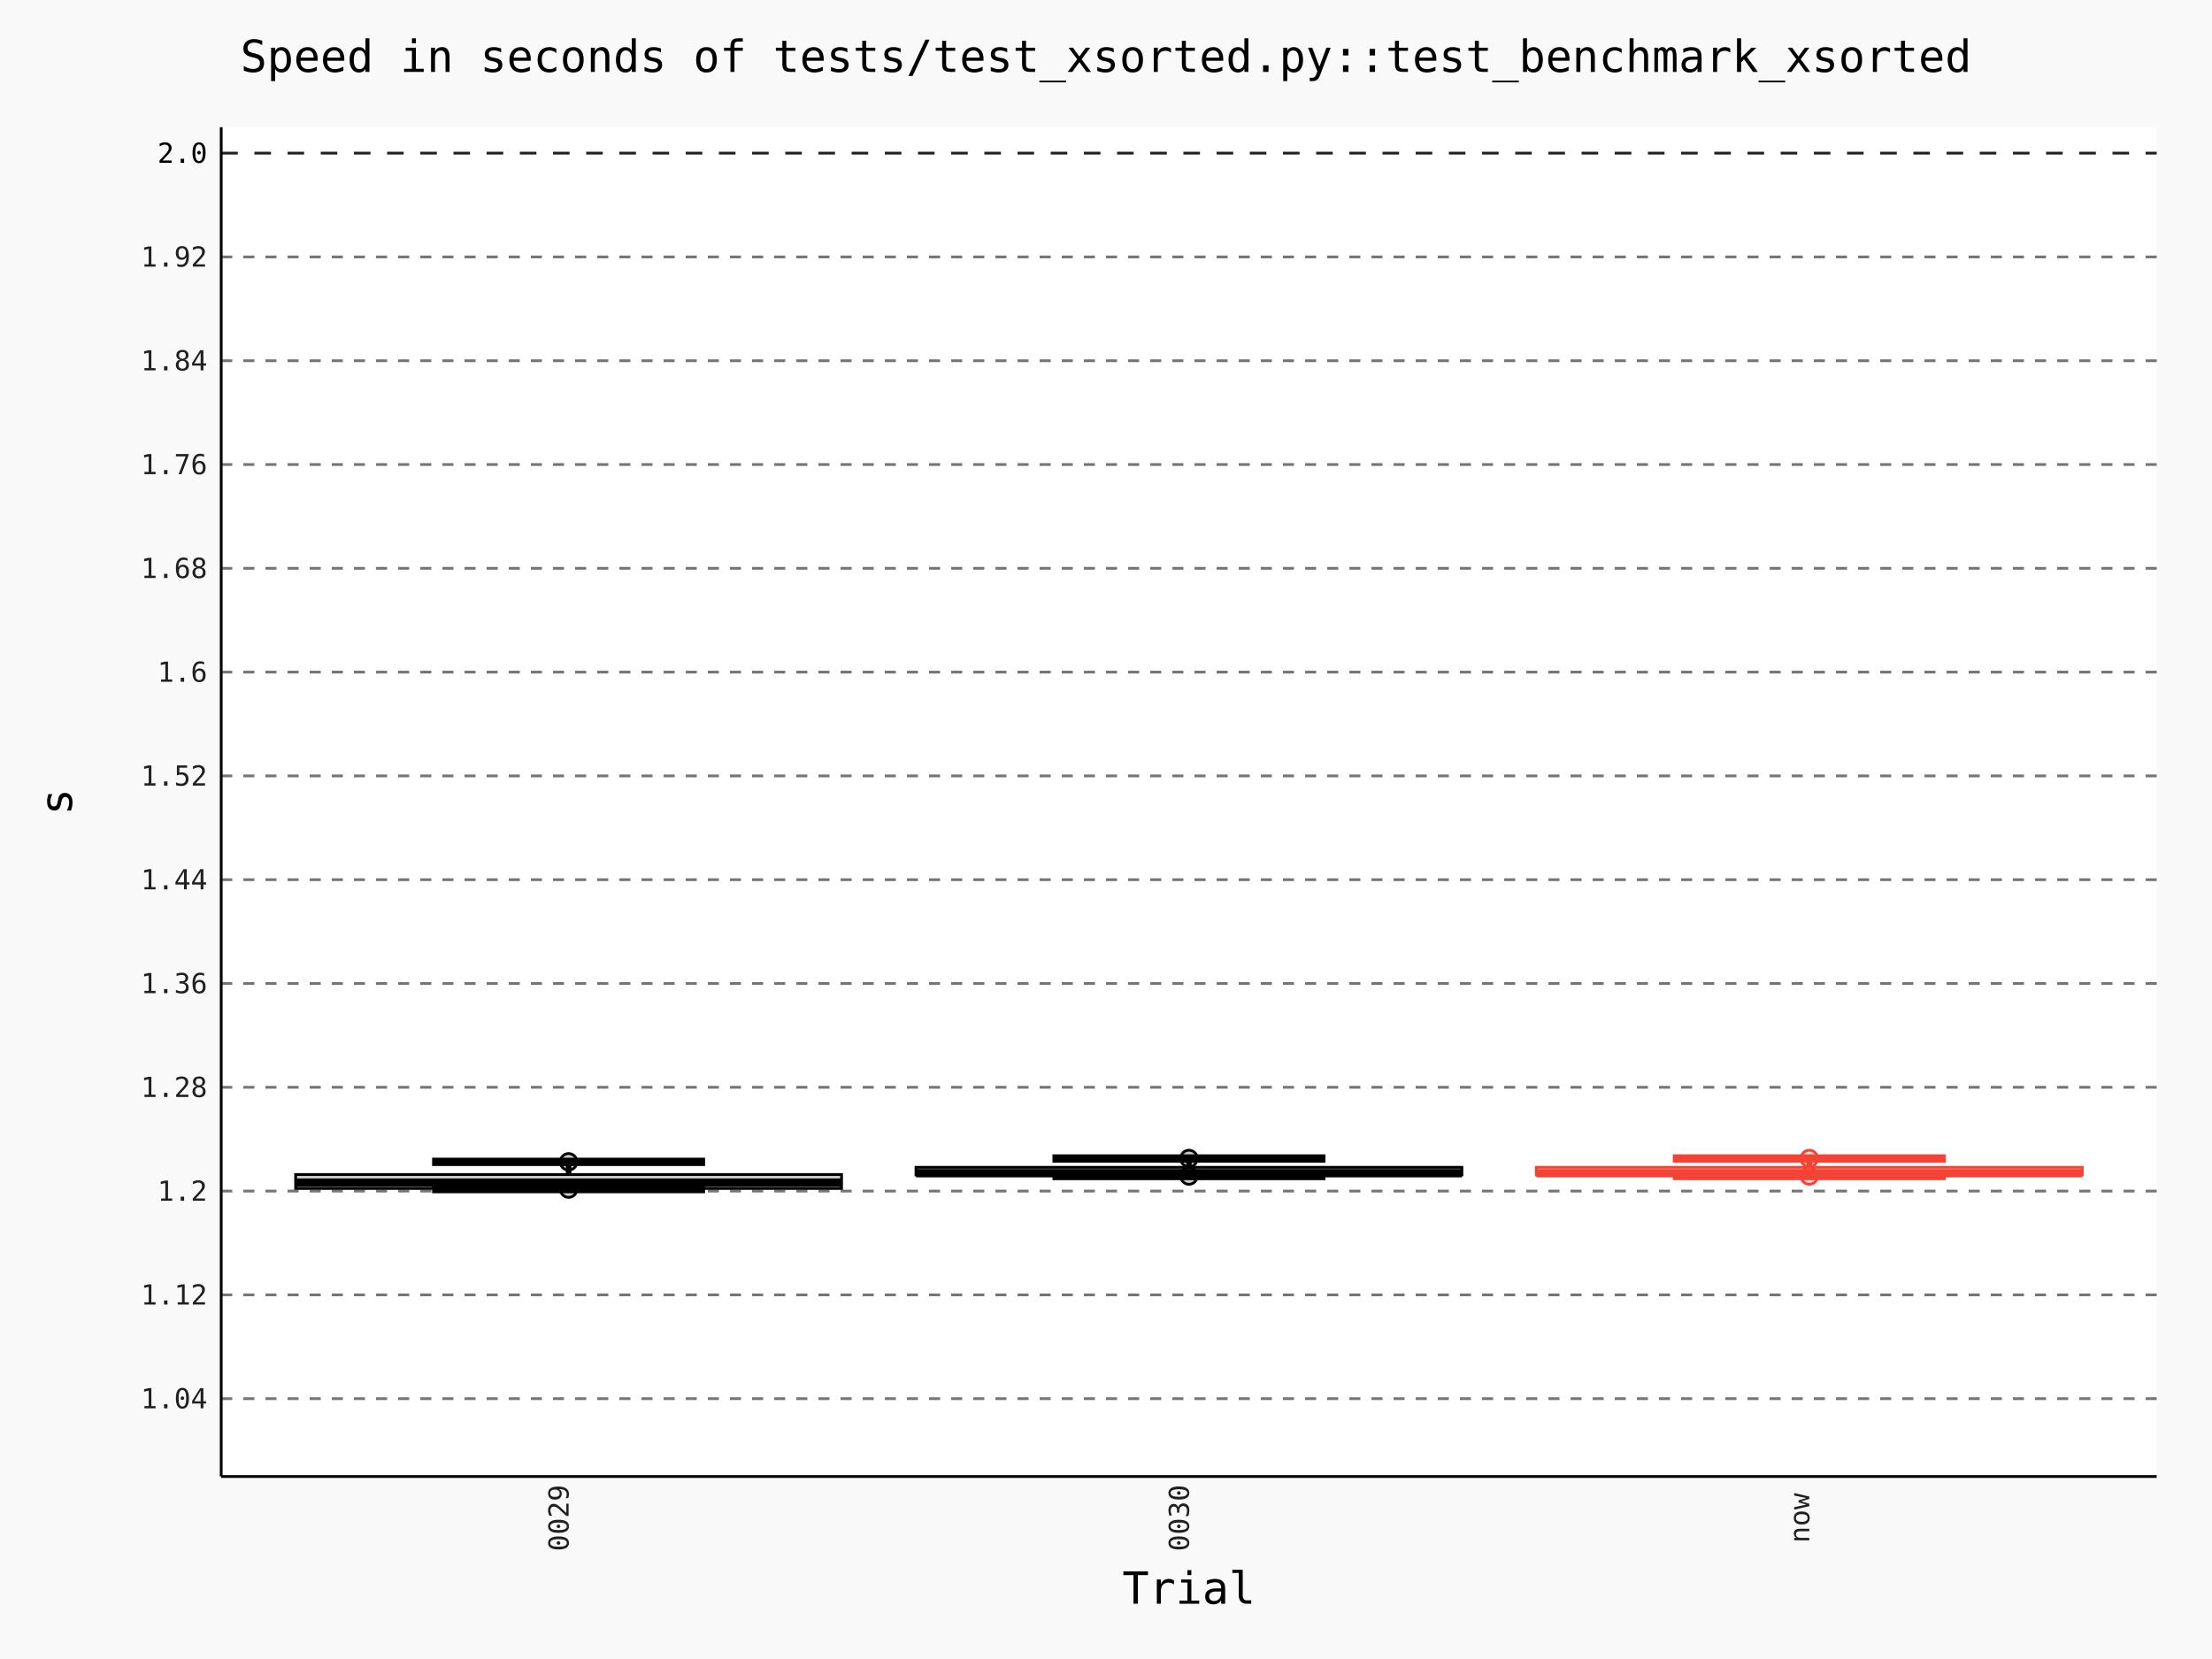
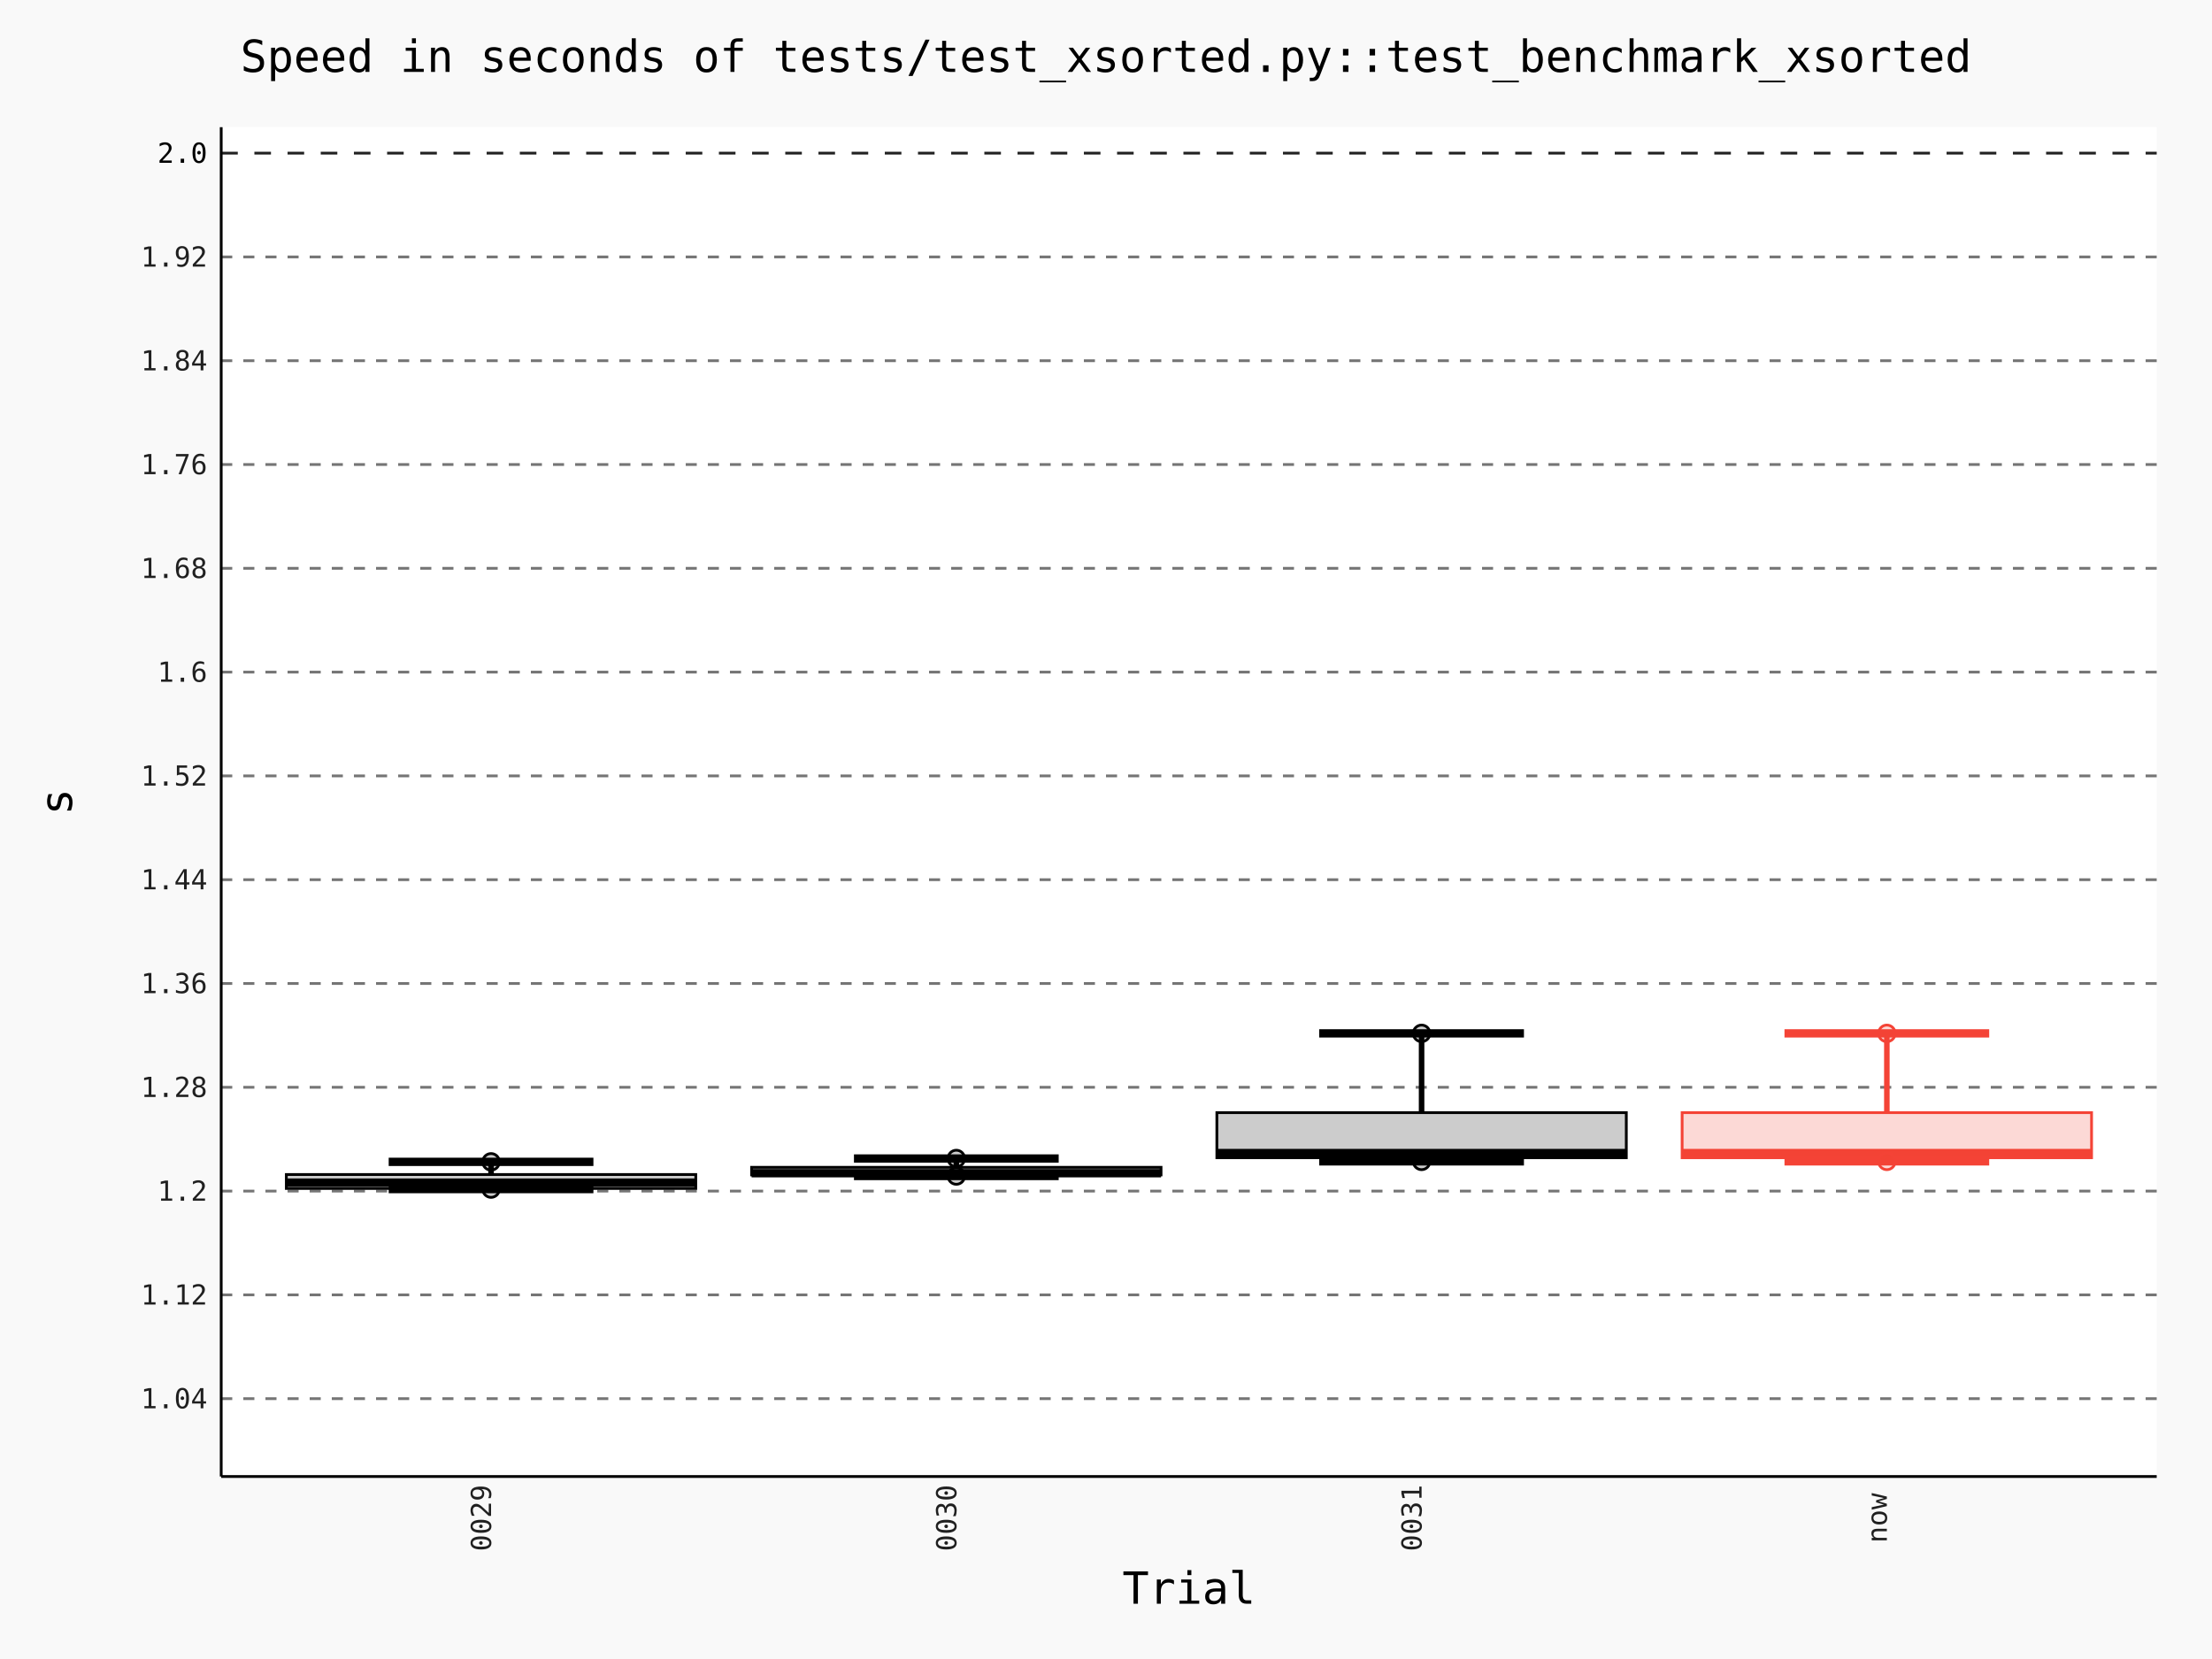
- <svg xmlns="http://www.w3.org/2000/svg" class="pygal-chart" id="chart-76ce31dc-2875-4072-9e9b-a05a28d2e02d" viewBox="0 0 800 600">
+ <svg xmlns="http://www.w3.org/2000/svg" class="pygal-chart" id="chart-854c3c22-ad72-4c06-b8e0-57a6b27026ef" viewBox="0 0 800 600">
  <defs>
-     <style type="text/css">#chart-76ce31dc-2875-4072-9e9b-a05a28d2e02d{-webkit-user-select:none;-webkit-font-smoothing:antialiased;font-family:Consolas,"Deja Vu Sans Mono","Bitstream Vera Sans Mono","Courier New",monospace}#chart-76ce31dc-2875-4072-9e9b-a05a28d2e02d .title{font-family:Consolas,"Deja Vu Sans Mono","Bitstream Vera Sans Mono","Courier New",monospace;font-size:16px}#chart-76ce31dc-2875-4072-9e9b-a05a28d2e02d .legends .legend text{font-family:Consolas,"Deja Vu Sans Mono","Bitstream Vera Sans Mono","Courier New",monospace;font-size:14px}#chart-76ce31dc-2875-4072-9e9b-a05a28d2e02d .axis text{font-family:Consolas,"Deja Vu Sans Mono","Bitstream Vera Sans Mono","Courier New",monospace;font-size:10px}#chart-76ce31dc-2875-4072-9e9b-a05a28d2e02d .axis text.major{font-family:Consolas,"Deja Vu Sans Mono","Bitstream Vera Sans Mono","Courier New",monospace;font-size:10px}#chart-76ce31dc-2875-4072-9e9b-a05a28d2e02d .series text{font-family:Consolas,"Deja Vu Sans Mono","Bitstream Vera Sans Mono","Courier New",monospace;font-size:8px}#chart-76ce31dc-2875-4072-9e9b-a05a28d2e02d .tooltip{font-family:Consolas,"Deja Vu Sans Mono","Bitstream Vera Sans Mono","Courier New",monospace;font-size:14px}#chart-76ce31dc-2875-4072-9e9b-a05a28d2e02d text.no_data{font-family:Consolas,"Deja Vu Sans Mono","Bitstream Vera Sans Mono","Courier New",monospace;font-size:64px}
- #chart-76ce31dc-2875-4072-9e9b-a05a28d2e02d{background-color:rgba(249,249,249,1)}#chart-76ce31dc-2875-4072-9e9b-a05a28d2e02d path,#chart-76ce31dc-2875-4072-9e9b-a05a28d2e02d line,#chart-76ce31dc-2875-4072-9e9b-a05a28d2e02d rect,#chart-76ce31dc-2875-4072-9e9b-a05a28d2e02d circle{-webkit-transition:150ms;-moz-transition:150ms;transition:150ms}#chart-76ce31dc-2875-4072-9e9b-a05a28d2e02d .graph &gt; .background{fill:rgba(249,249,249,1)}#chart-76ce31dc-2875-4072-9e9b-a05a28d2e02d .plot &gt; .background{fill:rgba(255,255,255,1)}#chart-76ce31dc-2875-4072-9e9b-a05a28d2e02d .graph{fill:rgba(0,0,0,.87)}#chart-76ce31dc-2875-4072-9e9b-a05a28d2e02d text.no_data{fill:rgba(0,0,0,1)}#chart-76ce31dc-2875-4072-9e9b-a05a28d2e02d .title{fill:rgba(0,0,0,1)}#chart-76ce31dc-2875-4072-9e9b-a05a28d2e02d .legends .legend text{fill:rgba(0,0,0,.87)}#chart-76ce31dc-2875-4072-9e9b-a05a28d2e02d .legends .legend:hover text{fill:rgba(0,0,0,1)}#chart-76ce31dc-2875-4072-9e9b-a05a28d2e02d .axis .line{stroke:rgba(0,0,0,1)}#chart-76ce31dc-2875-4072-9e9b-a05a28d2e02d .axis .guide.line{stroke:rgba(0,0,0,.54)}#chart-76ce31dc-2875-4072-9e9b-a05a28d2e02d .axis .major.line{stroke:rgba(0,0,0,.87)}#chart-76ce31dc-2875-4072-9e9b-a05a28d2e02d .axis text.major{fill:rgba(0,0,0,1)}#chart-76ce31dc-2875-4072-9e9b-a05a28d2e02d .axis.y .guides:hover .guide.line,#chart-76ce31dc-2875-4072-9e9b-a05a28d2e02d .line-graph .axis.x .guides:hover .guide.line,#chart-76ce31dc-2875-4072-9e9b-a05a28d2e02d .stackedline-graph .axis.x .guides:hover .guide.line,#chart-76ce31dc-2875-4072-9e9b-a05a28d2e02d .xy-graph .axis.x .guides:hover .guide.line{stroke:rgba(0,0,0,1)}#chart-76ce31dc-2875-4072-9e9b-a05a28d2e02d .axis .guides:hover text{fill:rgba(0,0,0,1)}#chart-76ce31dc-2875-4072-9e9b-a05a28d2e02d .reactive{fill-opacity:.7}#chart-76ce31dc-2875-4072-9e9b-a05a28d2e02d .reactive.active,#chart-76ce31dc-2875-4072-9e9b-a05a28d2e02d .active .reactive{fill-opacity:.8;stroke-width:4}#chart-76ce31dc-2875-4072-9e9b-a05a28d2e02d .series text{fill:rgba(0,0,0,1)}#chart-76ce31dc-2875-4072-9e9b-a05a28d2e02d .tooltip rect{fill:rgba(255,255,255,1);stroke:rgba(0,0,0,1);-webkit-transition:opacity 150ms;-moz-transition:opacity 150ms;transition:opacity 150ms}#chart-76ce31dc-2875-4072-9e9b-a05a28d2e02d .tooltip .label{fill:rgba(0,0,0,.87)}#chart-76ce31dc-2875-4072-9e9b-a05a28d2e02d .tooltip .label{fill:rgba(0,0,0,.87)}#chart-76ce31dc-2875-4072-9e9b-a05a28d2e02d .tooltip .legend{font-size:.8em;fill:rgba(0,0,0,.54)}#chart-76ce31dc-2875-4072-9e9b-a05a28d2e02d .tooltip .x_label{font-size:.6em;fill:rgba(0,0,0,1)}#chart-76ce31dc-2875-4072-9e9b-a05a28d2e02d .tooltip .value{font-size:1.5em}#chart-76ce31dc-2875-4072-9e9b-a05a28d2e02d .map-element{fill:rgba(0,0,0,.87);stroke:rgba(0,0,0,.54) !important;opacity:.9;stroke-width:3;-webkit-transition:opacity 150ms;-moz-transition:opacity 150ms;transition:opacity 150ms}#chart-76ce31dc-2875-4072-9e9b-a05a28d2e02d .map-element:hover{opacity:1;stroke-width:10}#chart-76ce31dc-2875-4072-9e9b-a05a28d2e02d .color-0,#chart-76ce31dc-2875-4072-9e9b-a05a28d2e02d .color-0 a:visited{stroke:#000000;fill:#000000}#chart-76ce31dc-2875-4072-9e9b-a05a28d2e02d .color-1,#chart-76ce31dc-2875-4072-9e9b-a05a28d2e02d .color-1 a:visited{stroke:#000000;fill:#000000}#chart-76ce31dc-2875-4072-9e9b-a05a28d2e02d .color-2,#chart-76ce31dc-2875-4072-9e9b-a05a28d2e02d .color-2 a:visited{stroke:#F44336;fill:#F44336}#chart-76ce31dc-2875-4072-9e9b-a05a28d2e02d .text-overlay .color-0 text{fill:white}#chart-76ce31dc-2875-4072-9e9b-a05a28d2e02d .text-overlay .color-1 text{fill:white}#chart-76ce31dc-2875-4072-9e9b-a05a28d2e02d .text-overlay .color-2 text{fill:black}
- #chart-76ce31dc-2875-4072-9e9b-a05a28d2e02d text.no_data{text-anchor:middle}#chart-76ce31dc-2875-4072-9e9b-a05a28d2e02d .guide.line{fill-opacity:0}#chart-76ce31dc-2875-4072-9e9b-a05a28d2e02d .centered{text-anchor:middle}#chart-76ce31dc-2875-4072-9e9b-a05a28d2e02d .title{text-anchor:middle}#chart-76ce31dc-2875-4072-9e9b-a05a28d2e02d .legends .legend text{fill-opacity:1}#chart-76ce31dc-2875-4072-9e9b-a05a28d2e02d .axis.x text{text-anchor:middle}#chart-76ce31dc-2875-4072-9e9b-a05a28d2e02d .axis.x:not(.web) text[transform]{text-anchor:start}#chart-76ce31dc-2875-4072-9e9b-a05a28d2e02d .axis.y text{text-anchor:end}#chart-76ce31dc-2875-4072-9e9b-a05a28d2e02d .axis.y2 text{text-anchor:start}#chart-76ce31dc-2875-4072-9e9b-a05a28d2e02d .axis .guide.line{stroke-dasharray:4,4}#chart-76ce31dc-2875-4072-9e9b-a05a28d2e02d .axis .major.guide.line{stroke-dasharray:6,6}#chart-76ce31dc-2875-4072-9e9b-a05a28d2e02d .horizontal .axis.y .guide.line,#chart-76ce31dc-2875-4072-9e9b-a05a28d2e02d .horizontal .axis.y2 .guide.line,#chart-76ce31dc-2875-4072-9e9b-a05a28d2e02d .vertical .axis.x .guide.line{opacity:0}#chart-76ce31dc-2875-4072-9e9b-a05a28d2e02d .horizontal .axis.always_show .guide.line,#chart-76ce31dc-2875-4072-9e9b-a05a28d2e02d .vertical .axis.always_show .guide.line{opacity:1 !important}#chart-76ce31dc-2875-4072-9e9b-a05a28d2e02d .axis.y .guides:hover .guide.line,#chart-76ce31dc-2875-4072-9e9b-a05a28d2e02d .axis.y2 .guides:hover .guide.line,#chart-76ce31dc-2875-4072-9e9b-a05a28d2e02d .axis.x .guides:hover .guide.line{opacity:1}#chart-76ce31dc-2875-4072-9e9b-a05a28d2e02d .axis .guides:hover text{opacity:1}#chart-76ce31dc-2875-4072-9e9b-a05a28d2e02d .nofill{fill:none}#chart-76ce31dc-2875-4072-9e9b-a05a28d2e02d .subtle-fill{fill-opacity:.2}#chart-76ce31dc-2875-4072-9e9b-a05a28d2e02d .dot{stroke-width:1px;fill-opacity:1}#chart-76ce31dc-2875-4072-9e9b-a05a28d2e02d .dot.active{stroke-width:5px}#chart-76ce31dc-2875-4072-9e9b-a05a28d2e02d .dot.negative{fill:transparent}#chart-76ce31dc-2875-4072-9e9b-a05a28d2e02d text,#chart-76ce31dc-2875-4072-9e9b-a05a28d2e02d tspan{stroke:none !important}#chart-76ce31dc-2875-4072-9e9b-a05a28d2e02d .series text.active{opacity:1}#chart-76ce31dc-2875-4072-9e9b-a05a28d2e02d .tooltip rect{fill-opacity:.95;stroke-width:.5}#chart-76ce31dc-2875-4072-9e9b-a05a28d2e02d .tooltip text{fill-opacity:1}
+     <style type="text/css">#chart-854c3c22-ad72-4c06-b8e0-57a6b27026ef{-webkit-user-select:none;-webkit-font-smoothing:antialiased;font-family:Consolas,"Deja Vu Sans Mono","Bitstream Vera Sans Mono","Courier New",monospace}#chart-854c3c22-ad72-4c06-b8e0-57a6b27026ef .title{font-family:Consolas,"Deja Vu Sans Mono","Bitstream Vera Sans Mono","Courier New",monospace;font-size:16px}#chart-854c3c22-ad72-4c06-b8e0-57a6b27026ef .legends .legend text{font-family:Consolas,"Deja Vu Sans Mono","Bitstream Vera Sans Mono","Courier New",monospace;font-size:14px}#chart-854c3c22-ad72-4c06-b8e0-57a6b27026ef .axis text{font-family:Consolas,"Deja Vu Sans Mono","Bitstream Vera Sans Mono","Courier New",monospace;font-size:10px}#chart-854c3c22-ad72-4c06-b8e0-57a6b27026ef .axis text.major{font-family:Consolas,"Deja Vu Sans Mono","Bitstream Vera Sans Mono","Courier New",monospace;font-size:10px}#chart-854c3c22-ad72-4c06-b8e0-57a6b27026ef .series text{font-family:Consolas,"Deja Vu Sans Mono","Bitstream Vera Sans Mono","Courier New",monospace;font-size:8px}#chart-854c3c22-ad72-4c06-b8e0-57a6b27026ef .tooltip{font-family:Consolas,"Deja Vu Sans Mono","Bitstream Vera Sans Mono","Courier New",monospace;font-size:14px}#chart-854c3c22-ad72-4c06-b8e0-57a6b27026ef text.no_data{font-family:Consolas,"Deja Vu Sans Mono","Bitstream Vera Sans Mono","Courier New",monospace;font-size:64px}
+ #chart-854c3c22-ad72-4c06-b8e0-57a6b27026ef{background-color:rgba(249,249,249,1)}#chart-854c3c22-ad72-4c06-b8e0-57a6b27026ef path,#chart-854c3c22-ad72-4c06-b8e0-57a6b27026ef line,#chart-854c3c22-ad72-4c06-b8e0-57a6b27026ef rect,#chart-854c3c22-ad72-4c06-b8e0-57a6b27026ef circle{-webkit-transition:150ms;-moz-transition:150ms;transition:150ms}#chart-854c3c22-ad72-4c06-b8e0-57a6b27026ef .graph &gt; .background{fill:rgba(249,249,249,1)}#chart-854c3c22-ad72-4c06-b8e0-57a6b27026ef .plot &gt; .background{fill:rgba(255,255,255,1)}#chart-854c3c22-ad72-4c06-b8e0-57a6b27026ef .graph{fill:rgba(0,0,0,.87)}#chart-854c3c22-ad72-4c06-b8e0-57a6b27026ef text.no_data{fill:rgba(0,0,0,1)}#chart-854c3c22-ad72-4c06-b8e0-57a6b27026ef .title{fill:rgba(0,0,0,1)}#chart-854c3c22-ad72-4c06-b8e0-57a6b27026ef .legends .legend text{fill:rgba(0,0,0,.87)}#chart-854c3c22-ad72-4c06-b8e0-57a6b27026ef .legends .legend:hover text{fill:rgba(0,0,0,1)}#chart-854c3c22-ad72-4c06-b8e0-57a6b27026ef .axis .line{stroke:rgba(0,0,0,1)}#chart-854c3c22-ad72-4c06-b8e0-57a6b27026ef .axis .guide.line{stroke:rgba(0,0,0,.54)}#chart-854c3c22-ad72-4c06-b8e0-57a6b27026ef .axis .major.line{stroke:rgba(0,0,0,.87)}#chart-854c3c22-ad72-4c06-b8e0-57a6b27026ef .axis text.major{fill:rgba(0,0,0,1)}#chart-854c3c22-ad72-4c06-b8e0-57a6b27026ef .axis.y .guides:hover .guide.line,#chart-854c3c22-ad72-4c06-b8e0-57a6b27026ef .line-graph .axis.x .guides:hover .guide.line,#chart-854c3c22-ad72-4c06-b8e0-57a6b27026ef .stackedline-graph .axis.x .guides:hover .guide.line,#chart-854c3c22-ad72-4c06-b8e0-57a6b27026ef .xy-graph .axis.x .guides:hover .guide.line{stroke:rgba(0,0,0,1)}#chart-854c3c22-ad72-4c06-b8e0-57a6b27026ef .axis .guides:hover text{fill:rgba(0,0,0,1)}#chart-854c3c22-ad72-4c06-b8e0-57a6b27026ef .reactive{fill-opacity:.7}#chart-854c3c22-ad72-4c06-b8e0-57a6b27026ef .reactive.active,#chart-854c3c22-ad72-4c06-b8e0-57a6b27026ef .active .reactive{fill-opacity:.8;stroke-width:4}#chart-854c3c22-ad72-4c06-b8e0-57a6b27026ef .series text{fill:rgba(0,0,0,1)}#chart-854c3c22-ad72-4c06-b8e0-57a6b27026ef .tooltip rect{fill:rgba(255,255,255,1);stroke:rgba(0,0,0,1);-webkit-transition:opacity 150ms;-moz-transition:opacity 150ms;transition:opacity 150ms}#chart-854c3c22-ad72-4c06-b8e0-57a6b27026ef .tooltip .label{fill:rgba(0,0,0,.87)}#chart-854c3c22-ad72-4c06-b8e0-57a6b27026ef .tooltip .label{fill:rgba(0,0,0,.87)}#chart-854c3c22-ad72-4c06-b8e0-57a6b27026ef .tooltip .legend{font-size:.8em;fill:rgba(0,0,0,.54)}#chart-854c3c22-ad72-4c06-b8e0-57a6b27026ef .tooltip .x_label{font-size:.6em;fill:rgba(0,0,0,1)}#chart-854c3c22-ad72-4c06-b8e0-57a6b27026ef .tooltip .value{font-size:1.5em}#chart-854c3c22-ad72-4c06-b8e0-57a6b27026ef .map-element{fill:rgba(0,0,0,.87);stroke:rgba(0,0,0,.54) !important;opacity:.9;stroke-width:3;-webkit-transition:opacity 150ms;-moz-transition:opacity 150ms;transition:opacity 150ms}#chart-854c3c22-ad72-4c06-b8e0-57a6b27026ef .map-element:hover{opacity:1;stroke-width:10}#chart-854c3c22-ad72-4c06-b8e0-57a6b27026ef .color-0,#chart-854c3c22-ad72-4c06-b8e0-57a6b27026ef .color-0 a:visited{stroke:#000000;fill:#000000}#chart-854c3c22-ad72-4c06-b8e0-57a6b27026ef .color-1,#chart-854c3c22-ad72-4c06-b8e0-57a6b27026ef .color-1 a:visited{stroke:#000000;fill:#000000}#chart-854c3c22-ad72-4c06-b8e0-57a6b27026ef .color-2,#chart-854c3c22-ad72-4c06-b8e0-57a6b27026ef .color-2 a:visited{stroke:#000000;fill:#000000}#chart-854c3c22-ad72-4c06-b8e0-57a6b27026ef .color-3,#chart-854c3c22-ad72-4c06-b8e0-57a6b27026ef .color-3 a:visited{stroke:#F44336;fill:#F44336}#chart-854c3c22-ad72-4c06-b8e0-57a6b27026ef .text-overlay .color-0 text{fill:white}#chart-854c3c22-ad72-4c06-b8e0-57a6b27026ef .text-overlay .color-1 text{fill:white}#chart-854c3c22-ad72-4c06-b8e0-57a6b27026ef .text-overlay .color-2 text{fill:white}#chart-854c3c22-ad72-4c06-b8e0-57a6b27026ef .text-overlay .color-3 text{fill:black}
+ #chart-854c3c22-ad72-4c06-b8e0-57a6b27026ef text.no_data{text-anchor:middle}#chart-854c3c22-ad72-4c06-b8e0-57a6b27026ef .guide.line{fill-opacity:0}#chart-854c3c22-ad72-4c06-b8e0-57a6b27026ef .centered{text-anchor:middle}#chart-854c3c22-ad72-4c06-b8e0-57a6b27026ef .title{text-anchor:middle}#chart-854c3c22-ad72-4c06-b8e0-57a6b27026ef .legends .legend text{fill-opacity:1}#chart-854c3c22-ad72-4c06-b8e0-57a6b27026ef .axis.x text{text-anchor:middle}#chart-854c3c22-ad72-4c06-b8e0-57a6b27026ef .axis.x:not(.web) text[transform]{text-anchor:start}#chart-854c3c22-ad72-4c06-b8e0-57a6b27026ef .axis.y text{text-anchor:end}#chart-854c3c22-ad72-4c06-b8e0-57a6b27026ef .axis.y2 text{text-anchor:start}#chart-854c3c22-ad72-4c06-b8e0-57a6b27026ef .axis .guide.line{stroke-dasharray:4,4}#chart-854c3c22-ad72-4c06-b8e0-57a6b27026ef .axis .major.guide.line{stroke-dasharray:6,6}#chart-854c3c22-ad72-4c06-b8e0-57a6b27026ef .horizontal .axis.y .guide.line,#chart-854c3c22-ad72-4c06-b8e0-57a6b27026ef .horizontal .axis.y2 .guide.line,#chart-854c3c22-ad72-4c06-b8e0-57a6b27026ef .vertical .axis.x .guide.line{opacity:0}#chart-854c3c22-ad72-4c06-b8e0-57a6b27026ef .horizontal .axis.always_show .guide.line,#chart-854c3c22-ad72-4c06-b8e0-57a6b27026ef .vertical .axis.always_show .guide.line{opacity:1 !important}#chart-854c3c22-ad72-4c06-b8e0-57a6b27026ef .axis.y .guides:hover .guide.line,#chart-854c3c22-ad72-4c06-b8e0-57a6b27026ef .axis.y2 .guides:hover .guide.line,#chart-854c3c22-ad72-4c06-b8e0-57a6b27026ef .axis.x .guides:hover .guide.line{opacity:1}#chart-854c3c22-ad72-4c06-b8e0-57a6b27026ef .axis .guides:hover text{opacity:1}#chart-854c3c22-ad72-4c06-b8e0-57a6b27026ef .nofill{fill:none}#chart-854c3c22-ad72-4c06-b8e0-57a6b27026ef .subtle-fill{fill-opacity:.2}#chart-854c3c22-ad72-4c06-b8e0-57a6b27026ef .dot{stroke-width:1px;fill-opacity:1}#chart-854c3c22-ad72-4c06-b8e0-57a6b27026ef .dot.active{stroke-width:5px}#chart-854c3c22-ad72-4c06-b8e0-57a6b27026ef .dot.negative{fill:transparent}#chart-854c3c22-ad72-4c06-b8e0-57a6b27026ef text,#chart-854c3c22-ad72-4c06-b8e0-57a6b27026ef tspan{stroke:none !important}#chart-854c3c22-ad72-4c06-b8e0-57a6b27026ef .series text.active{opacity:1}#chart-854c3c22-ad72-4c06-b8e0-57a6b27026ef .tooltip rect{fill-opacity:.95;stroke-width:.5}#chart-854c3c22-ad72-4c06-b8e0-57a6b27026ef .tooltip text{fill-opacity:1}
.axis.x text{text-anchor:middle !important}.tooltip .value{font-size:1em !important}</style>
  </defs>
  <g class="graph plot-graph vertical">
    <rect class="background" height="600" width="800" x="0" y="0" />
    <g class="plot" transform="translate(80, 46)">
      <rect class="background" height="488" width="700.0" x="0" y="0" />
      <g class="axis y">
        <path class="line" d="M0 488 h700" />
        <g class="guides">
          <path class="guide line" d="M0 459.846 h700" />
          <text class="" x="-5" y="463.346">1.04</text>
        </g>
        <g class="guides">
          <path class="guide line" d="M0 422.308 h700" />
          <text class="" x="-5" y="425.808">1.12</text>
        </g>
        <g class="guides">
          <path class="guide line" d="M0 384.769 h700" />
          <text class="" x="-5" y="388.269">1.2</text>
        </g>
        <g class="guides">
          <path class="guide line" d="M0 347.231 h700" />
          <text class="" x="-5" y="350.731">1.28</text>
        </g>
        <g class="guides">
          <path class="guide line" d="M0 309.692 h700" />
          <text class="" x="-5" y="313.192">1.36</text>
        </g>
        <g class="guides">
          <path class="guide line" d="M0 272.154 h700" />
          <text class="" x="-5" y="275.654">1.44</text>
        </g>
        <g class="guides">
          <path class="guide line" d="M0 234.615 h700" />
          <text class="" x="-5" y="238.115">1.52</text>
        </g>
        <g class="guides">
          <path class="guide line" d="M0 197.077 h700" />
          <text class="" x="-5" y="200.577">1.6</text>
        </g>
        <g class="guides">
          <path class="guide line" d="M0 159.538 h700" />
          <text class="" x="-5" y="163.038">1.68</text>
        </g>
        <g class="guides">
          <path class="guide line" d="M0 122 h700" />
          <text class="" x="-5" y="125.5">1.76</text>
        </g>
        <g class="guides">
          <path class="guide line" d="M0 84.462 h700" />
          <text class="" x="-5" y="87.962">1.84</text>
        </g>
        <g class="guides">
          <path class="guide line" d="M0 46.923 h700" />
          <text class="" x="-5" y="50.423">1.92</text>
        </g>
        <g class="guides">
          <path class="major guide line" d="M0 9.385 h700" />
          <text class="major" x="-5" y="12.885">2.0</text>
        </g>
      </g>
      <g class="axis x">
        <path class="line" d="M0 0 v488" />
        <g class="guides">
-           <path class="guide line" d="M125.641 0 v488" />
-           <text class="" transform="rotate(-90 125.641 503)" x="125.641" y="503.0">0029</text>
+           <path class="guide line" d="M97.596 0 v488" />
+           <text class="" transform="rotate(-90 97.59615 503)" x="97.596" y="503.0">0029</text>
        </g>
        <g class="guides">
-           <path class="guide line" d="M350 0 v488" />
-           <text class="" transform="rotate(-90 350 503)" x="350.0" y="503.0">0030</text>
+           <path class="guide line" d="M265.865 0 v488" />
+           <text class="" transform="rotate(-90 265.8654 503)" x="265.865" y="503.0">0030</text>
        </g>
        <g class="guides">
-           <path class="guide line" d="M574.359 0 v488" />
-           <text class="" transform="rotate(-90 574.359 503)" x="574.359" y="503.0">now</text>
+           <path class="guide line" d="M434.135 0 v488" />
+           <text class="" transform="rotate(-90 434.1346 503)" x="434.135" y="503.0">0031</text>
+         </g>
+         <g class="guides">
+           <path class="guide line" d="M602.404 0 v488" />
+           <text class="" transform="rotate(-90 602.4038 503)" x="602.404" y="503.0">now</text>
        </g>
      </g>
      <g class="series serie-0 color-0">
        <g class="boxes">
          <g class="box">
-             <path class="reactive tooltip-trigger" d="M76.282 384.045 L175 384.045" stroke-width="3" />
-             <path class="reactive tooltip-trigger" d="M26.923 381.714 L224.359 381.714" stroke-width="3" />
-             <path class="reactive tooltip-trigger" d="M76.282 374.2 L175 374.2" stroke-width="3" />
-             <path class="reactive tooltip-trigger" d="M125.641 384.045 L125.641 383.818" stroke-width="2" />
-             <path class="reactive tooltip-trigger" d="M125.641 374.2 L125.641 378.781" stroke-width="2" />
-             <rect class="subtle-fill reactive tooltip-trigger" height="5.037" width="197.436" x="26.923" y="378.781" />
-             <circle class="subtle-fill reactive tooltip-trigger" cx="125.641" cy="384.045" r="3" />
-             <circle class="subtle-fill reactive tooltip-trigger" cx="125.641" cy="374.2" r="3" />
+             <path class="reactive tooltip-trigger" d="M60.577 384.045 L134.615 384.045" stroke-width="3" />
+             <path class="reactive tooltip-trigger" d="M23.558 381.714 L171.635 381.714" stroke-width="3" />
+             <path class="reactive tooltip-trigger" d="M60.577 374.2 L134.615 374.2" stroke-width="3" />
+             <path class="reactive tooltip-trigger" d="M97.596 384.045 L97.596 383.818" stroke-width="2" />
+             <path class="reactive tooltip-trigger" d="M97.596 374.2 L97.596 378.781" stroke-width="2" />
+             <rect class="subtle-fill reactive tooltip-trigger" height="5.037" width="148.077" x="23.558" y="378.781" />
+             <circle class="subtle-fill reactive tooltip-trigger" cx="97.596" cy="384.045" r="3" />
+             <circle class="subtle-fill reactive tooltip-trigger" cx="97.596" cy="374.2" r="3" />
          </g>
        </g>
      </g>
      <g class="series serie-1 color-1">
        <g class="boxes">
          <g class="box">
-             <path class="reactive tooltip-trigger" d="M300.641 379.316 L399.359 379.316" stroke-width="3" />
-             <path class="reactive tooltip-trigger" d="M251.282 378.308 L448.718 378.308" stroke-width="3" />
-             <path class="reactive tooltip-trigger" d="M300.641 372.993 L399.359 372.993" stroke-width="3" />
-             <path class="reactive tooltip-trigger" d="M350 379.316 L350 378.92" stroke-width="2" />
-             <path class="reactive tooltip-trigger" d="M350 372.993 L350 376.175" stroke-width="2" />
-             <rect class="subtle-fill reactive tooltip-trigger" height="2.745" width="197.436" x="251.282" y="376.175" />
-             <circle class="subtle-fill reactive tooltip-trigger" cx="350.0" cy="379.316" r="3" />
-             <circle class="subtle-fill reactive tooltip-trigger" cx="350.0" cy="372.993" r="3" />
+             <path class="reactive tooltip-trigger" d="M228.846 379.316 L302.885 379.316" stroke-width="3" />
+             <path class="reactive tooltip-trigger" d="M191.827 378.308 L339.904 378.308" stroke-width="3" />
+             <path class="reactive tooltip-trigger" d="M228.846 372.993 L302.885 372.993" stroke-width="3" />
+             <path class="reactive tooltip-trigger" d="M265.865 379.316 L265.865 378.92" stroke-width="2" />
+             <path class="reactive tooltip-trigger" d="M265.865 372.993 L265.865 376.175" stroke-width="2" />
+             <rect class="subtle-fill reactive tooltip-trigger" height="2.745" width="148.077" x="191.827" y="376.175" />
+             <circle class="subtle-fill reactive tooltip-trigger" cx="265.865" cy="379.316" r="3" />
+             <circle class="subtle-fill reactive tooltip-trigger" cx="265.865" cy="372.993" r="3" />
          </g>
        </g>
      </g>
      <g class="series serie-2 color-2">
        <g class="boxes">
          <g class="box">
-             <path class="reactive tooltip-trigger" d="M525 379.316 L623.718 379.316" stroke-width="3" />
-             <path class="reactive tooltip-trigger" d="M475.641 378.308 L673.077 378.308" stroke-width="3" />
-             <path class="reactive tooltip-trigger" d="M525 372.993 L623.718 372.993" stroke-width="3" />
-             <path class="reactive tooltip-trigger" d="M574.359 379.316 L574.359 378.92" stroke-width="2" />
-             <path class="reactive tooltip-trigger" d="M574.359 372.993 L574.359 376.175" stroke-width="2" />
-             <rect class="subtle-fill reactive tooltip-trigger" height="2.745" width="197.436" x="475.641" y="376.175" />
-             <circle class="subtle-fill reactive tooltip-trigger" cx="574.359" cy="379.316" r="3" />
-             <circle class="subtle-fill reactive tooltip-trigger" cx="574.359" cy="372.993" r="3" />
+             <path class="reactive tooltip-trigger" d="M397.115 374.024 L471.154 374.024" stroke-width="3" />
+             <path class="reactive tooltip-trigger" d="M360.096 371.01 L508.173 371.01" stroke-width="3" />
+             <path class="reactive tooltip-trigger" d="M397.115 327.732 L471.154 327.732" stroke-width="3" />
+             <path class="reactive tooltip-trigger" d="M434.135 374.024 L434.135 372.712" stroke-width="2" />
+             <path class="reactive tooltip-trigger" d="M434.135 327.732 L434.135 356.401" stroke-width="2" />
+             <rect class="subtle-fill reactive tooltip-trigger" height="16.311" width="148.077" x="360.096" y="356.401" />
+             <circle class="subtle-fill reactive tooltip-trigger" cx="434.135" cy="374.024" r="3" />
+             <circle class="subtle-fill reactive tooltip-trigger" cx="434.135" cy="327.732" r="3" />
+           </g>
+         </g>
+       </g>
+       <g class="series serie-3 color-3">
+         <g class="boxes">
+           <g class="box">
+             <path class="reactive tooltip-trigger" d="M565.385 374.024 L639.423 374.024" stroke-width="3" />
+             <path class="reactive tooltip-trigger" d="M528.365 371.01 L676.442 371.01" stroke-width="3" />
+             <path class="reactive tooltip-trigger" d="M565.385 327.732 L639.423 327.732" stroke-width="3" />
+             <path class="reactive tooltip-trigger" d="M602.404 374.024 L602.404 372.712" stroke-width="2" />
+             <path class="reactive tooltip-trigger" d="M602.404 327.732 L602.404 356.401" stroke-width="2" />
+             <rect class="subtle-fill reactive tooltip-trigger" height="16.311" width="148.077" x="528.365" y="356.401" />
+             <circle class="subtle-fill reactive tooltip-trigger" cx="602.404" cy="374.024" r="3" />
+             <circle class="subtle-fill reactive tooltip-trigger" cx="602.404" cy="327.732" r="3" />
          </g>
        </g>
      </g>
    </g>
    <g class="titles">
      <text class="title plot_title" x="400.0" y="26">Speed in seconds of tests/test_xsorted.py::test_benchmark_xsorted</text>
      <text class="title" x="430.0" y="580">Trial</text>
      <text class="title" transform="rotate(-90 0 290)" x="0" y="316.0">s</text>
    </g>
    <g class="plot overlay" transform="translate(80, 46)">
      <g class="series serie-0 color-0" />
      <g class="series serie-1 color-1" />
      <g class="series serie-2 color-2" />
+       <g class="series serie-3 color-3" />
    </g>
    <g class="plot text-overlay" transform="translate(80, 46)">
      <g class="series serie-0 color-0" />
      <g class="series serie-1 color-1" />
      <g class="series serie-2 color-2" />
+       <g class="series serie-3 color-3" />
    </g>
    <g class="plot tooltip-overlay" transform="translate(80, 46)">
      <g class="tooltip" style="opacity: 0" transform="translate(0 0)">
        <rect class="tooltip-box" height="0" rx="0" ry="0" width="0" />
        <g class="text" />
      </g>
    </g>
  </g>
</svg>
